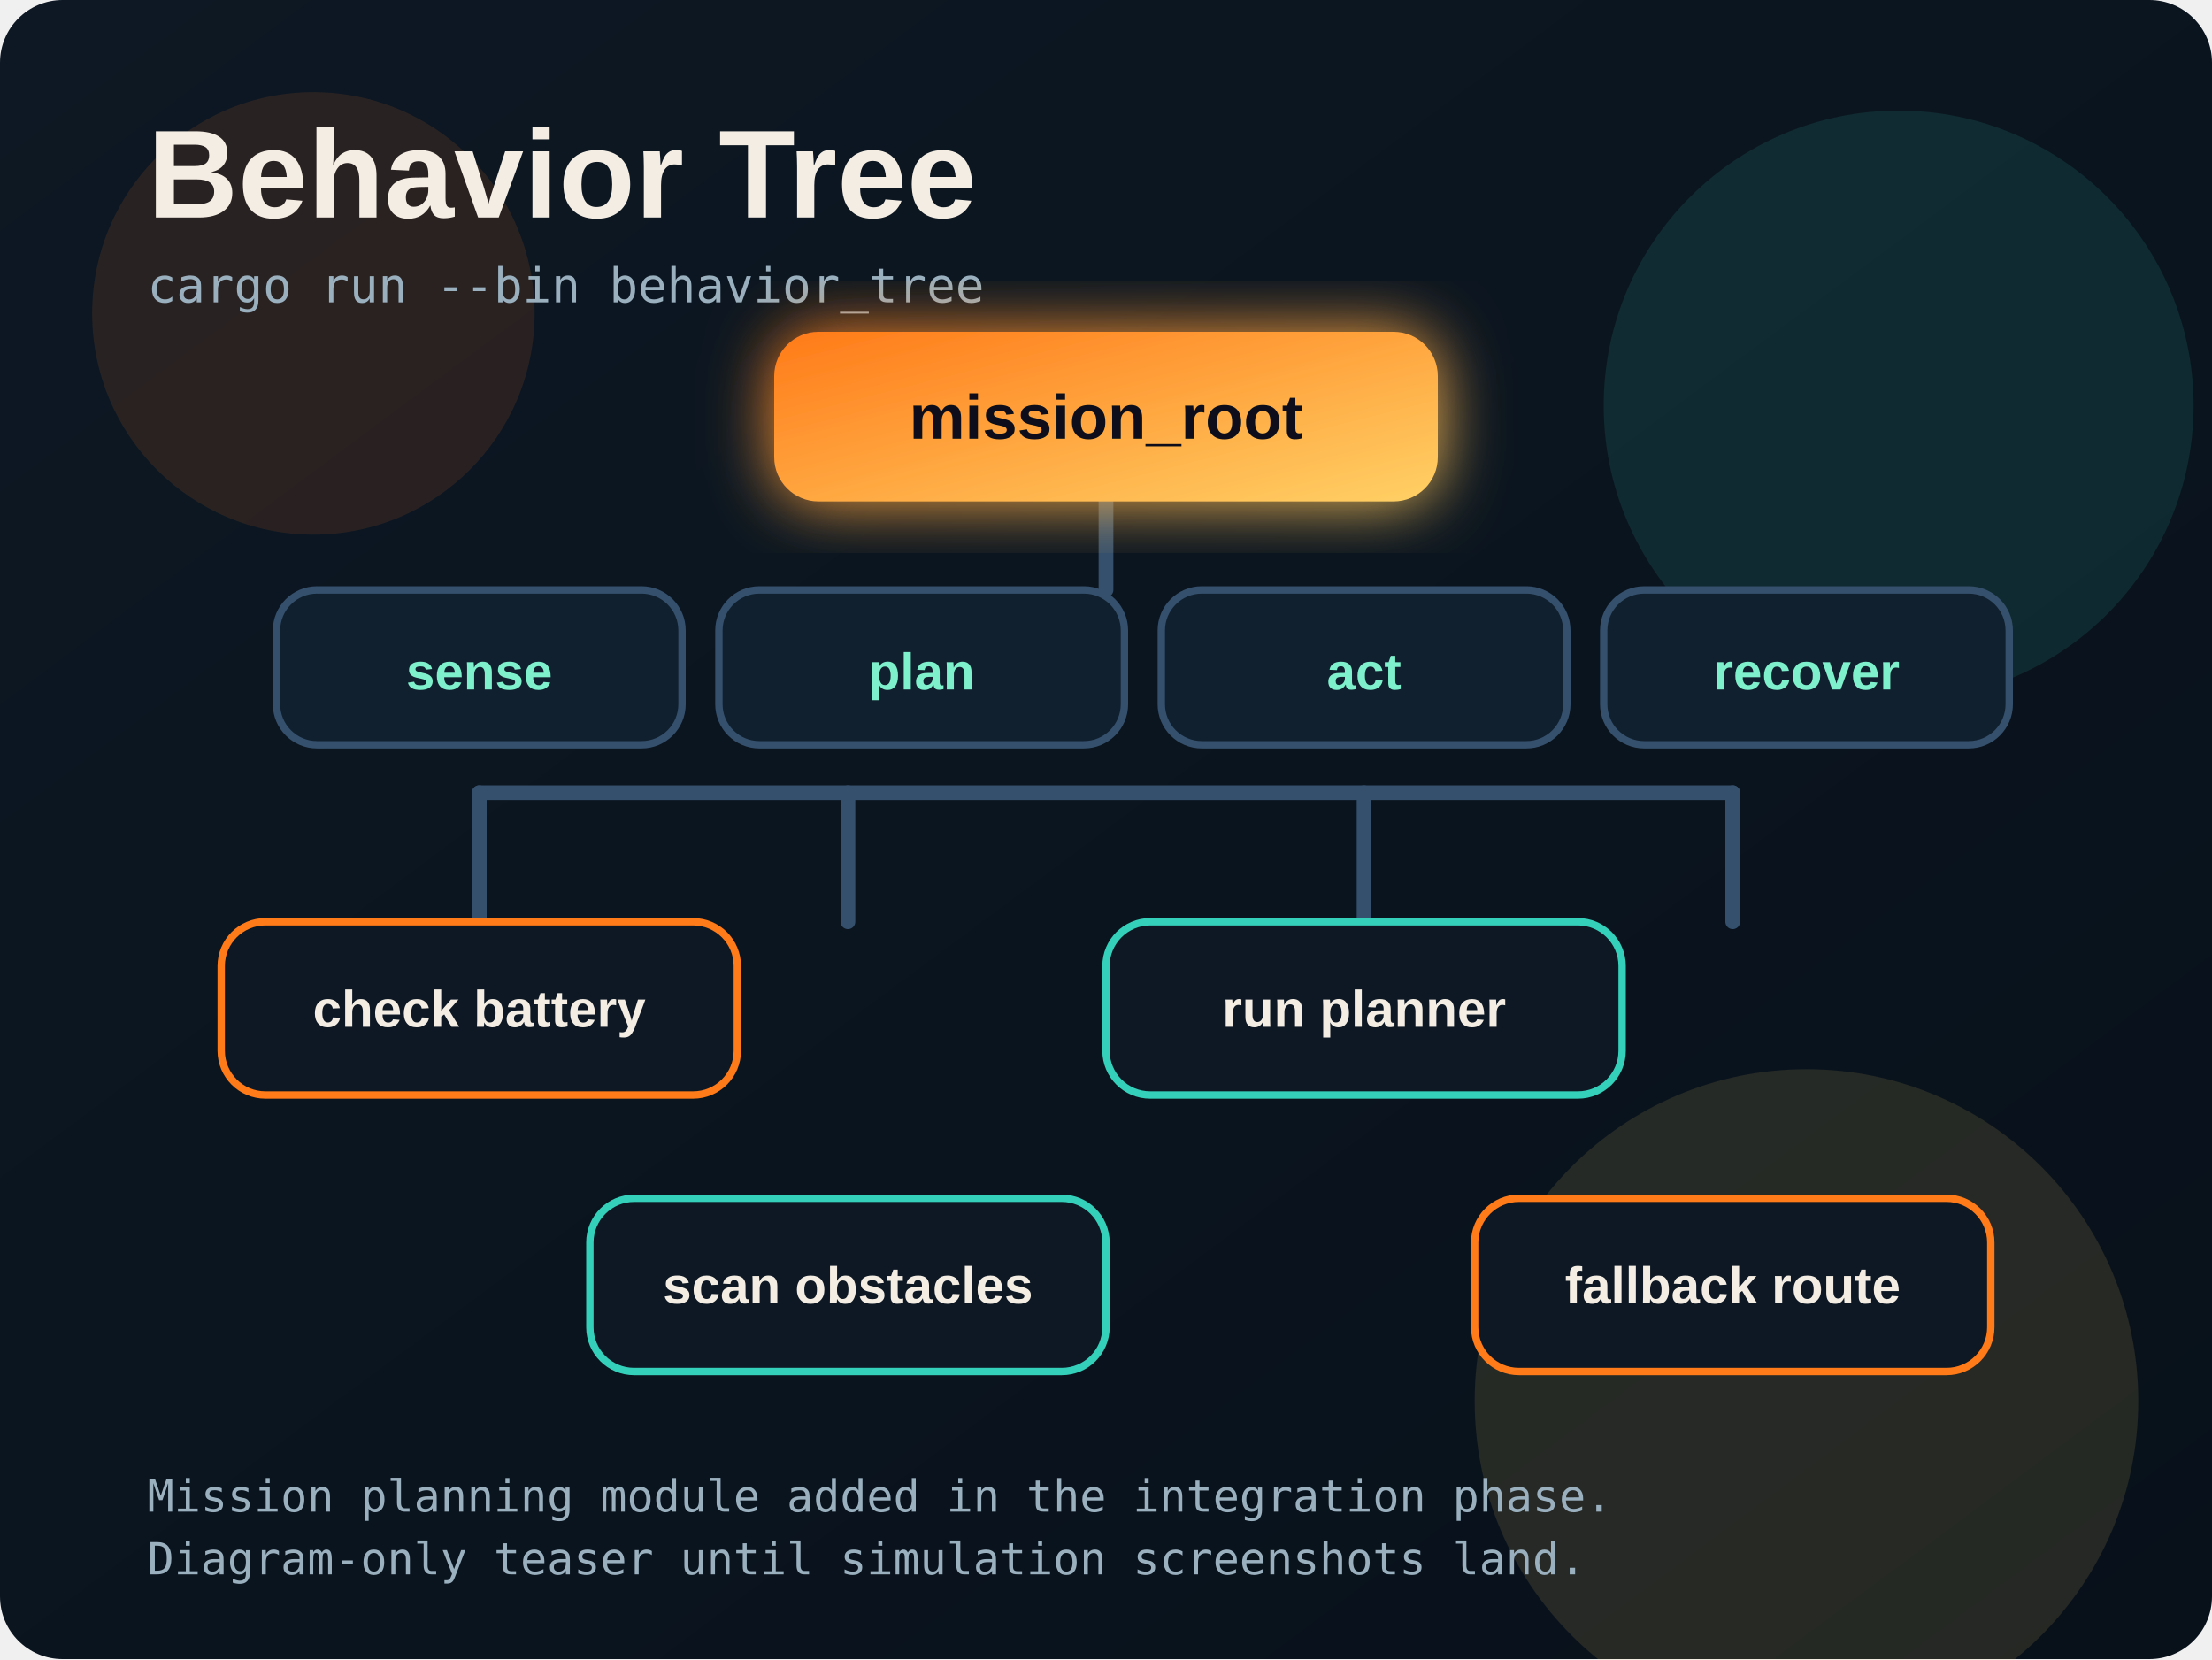
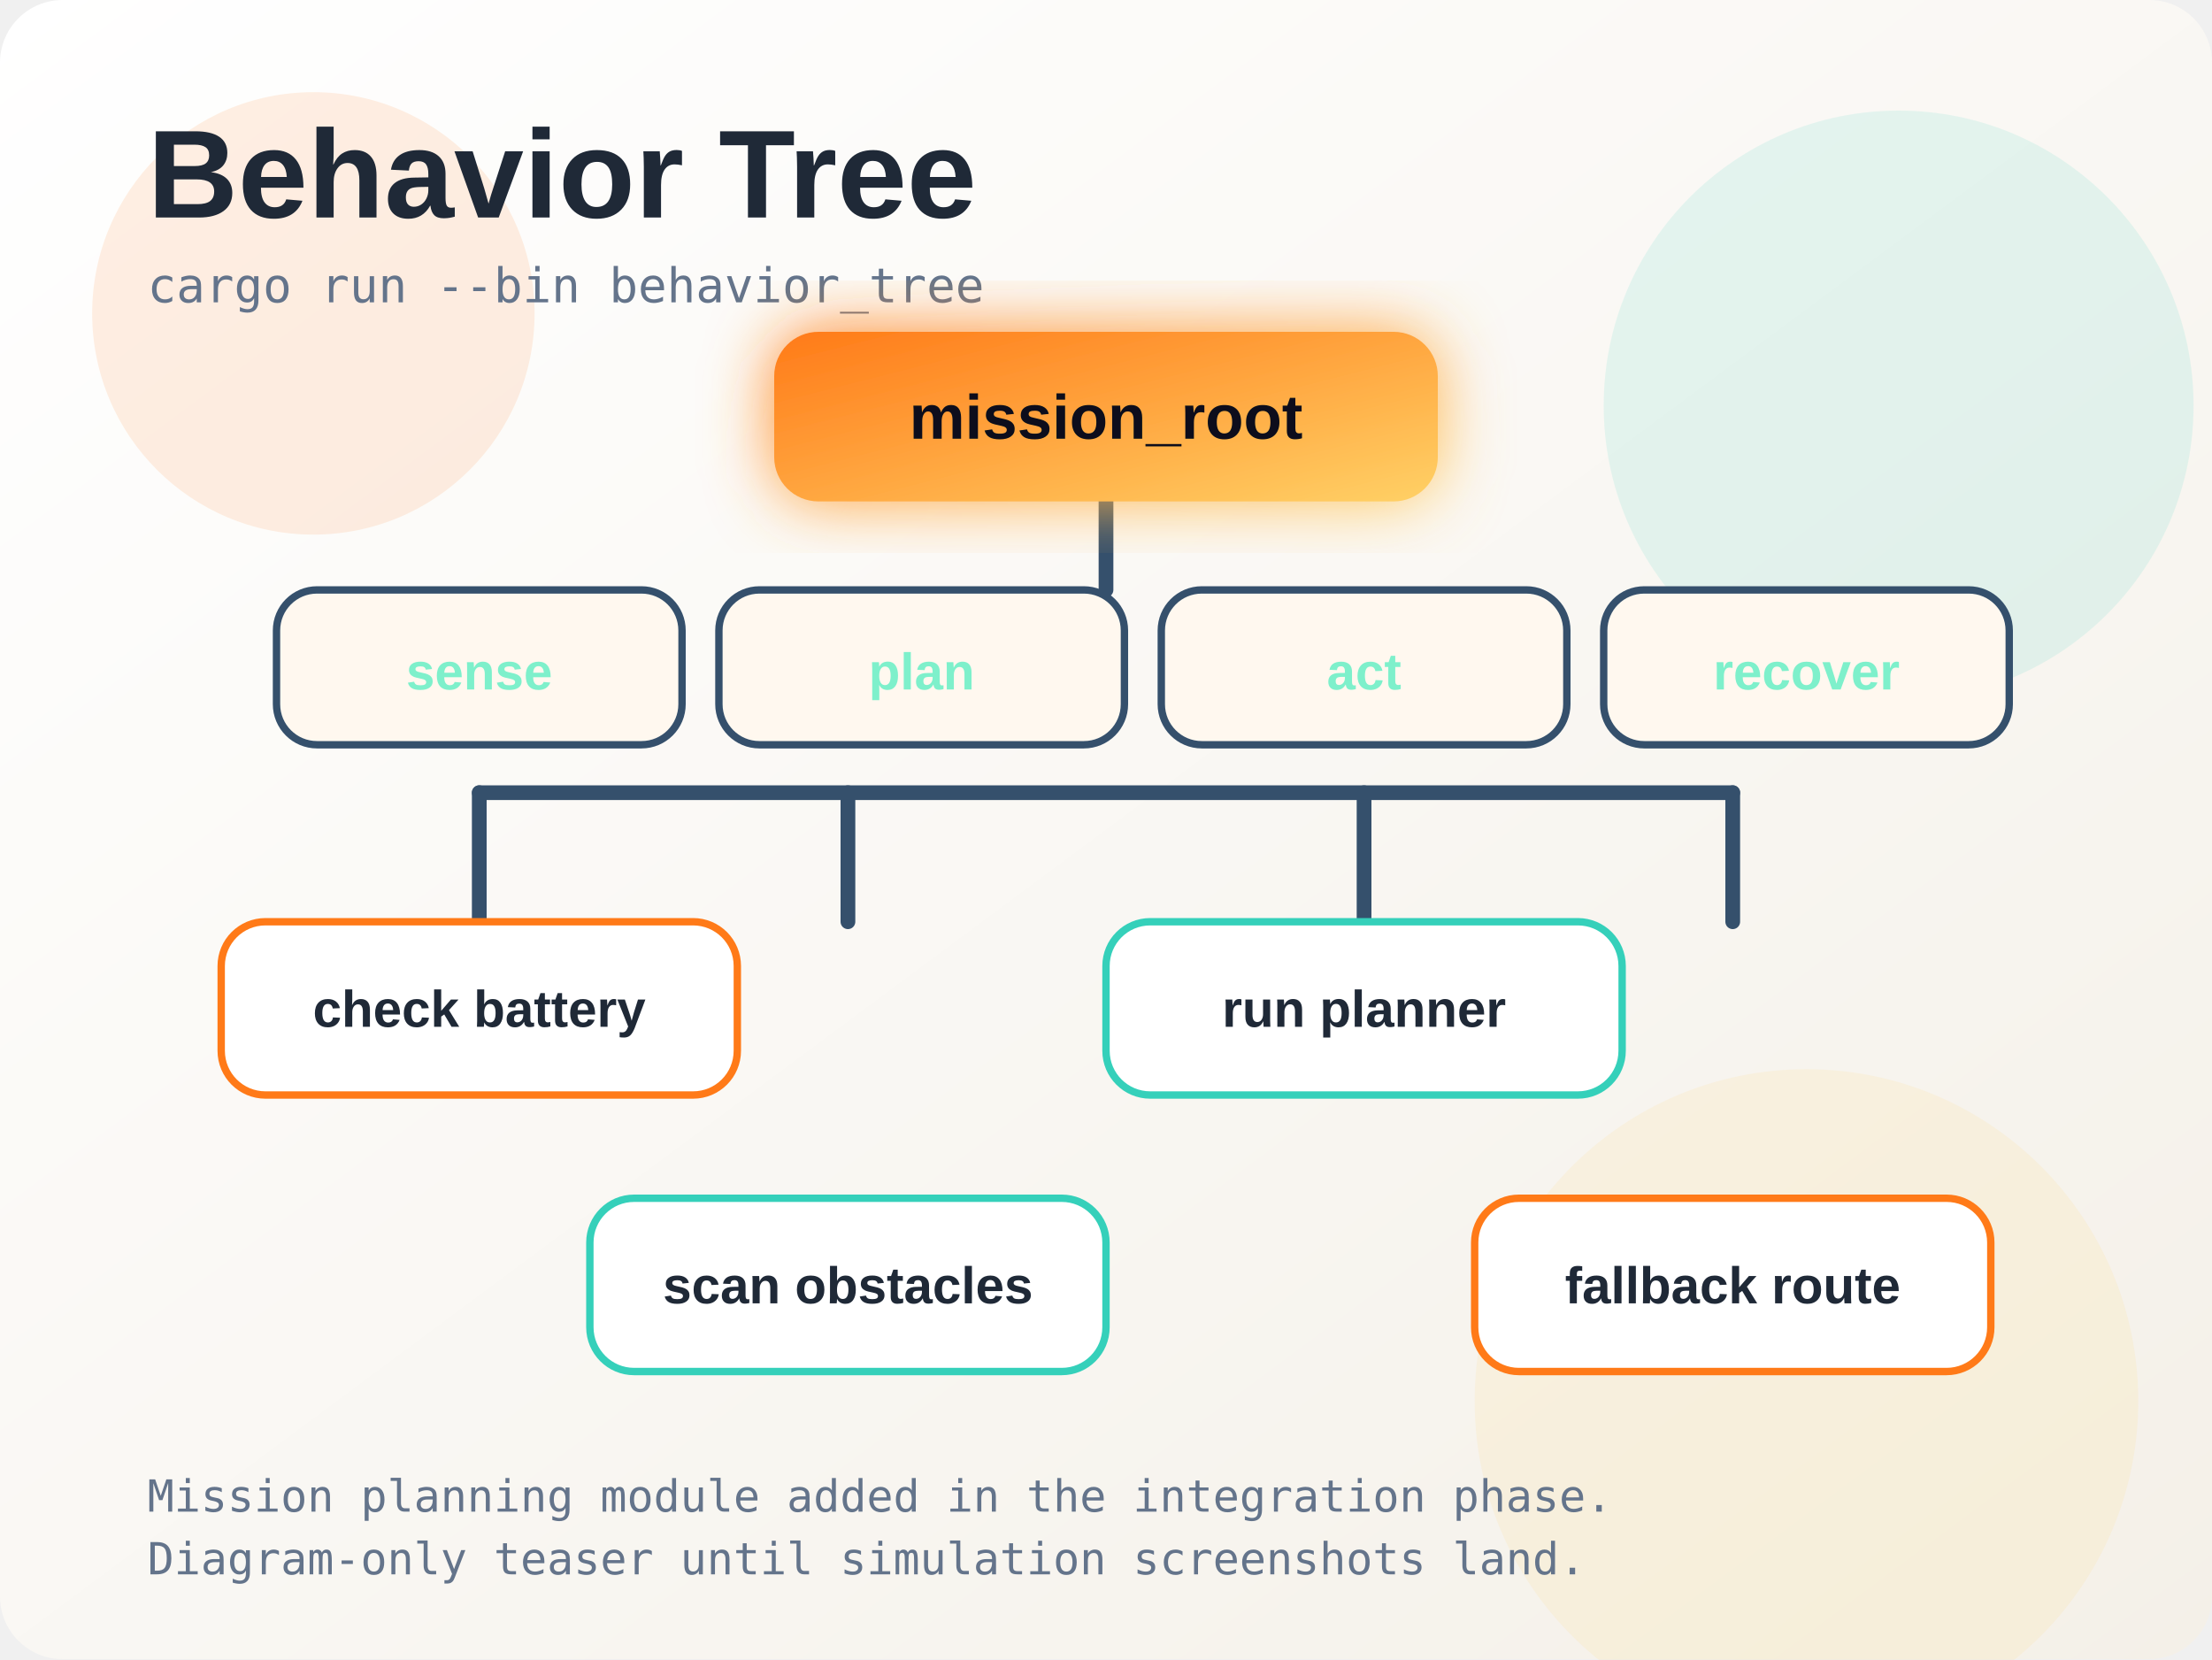
<svg xmlns="http://www.w3.org/2000/svg" viewBox="0 0 1200 900" role="img" aria-labelledby="title desc">
  <defs>
    <linearGradient id="bg" x1="0%" y1="0%" x2="100%" y2="100%">
-       <stop offset="0%" stop-color="#0d1824" />
-       <stop offset="100%" stop-color="#08111a" />
+       <stop offset="0%" stop-color="#ffffff" />
+       <stop offset="100%" stop-color="#f4f0e8" />
    </linearGradient>
    <linearGradient id="accent" x1="0%" y1="0%" x2="100%" y2="100%">
      <stop offset="0%" stop-color="#35d0ba" />
      <stop offset="100%" stop-color="#7ef0cb" />
    </linearGradient>
    <linearGradient id="accentWarm" x1="0%" y1="0%" x2="100%" y2="100%">
      <stop offset="0%" stop-color="#ff7a18" />
      <stop offset="100%" stop-color="#ffd166" />
    </linearGradient>
    <filter id="glow" x="-30%" y="-30%" width="160%" height="160%">
      <feGaussianBlur stdDeviation="18" result="blur" />
      <feMerge>
        <feMergeNode in="blur" />
        <feMergeNode in="SourceGraphic" />
      </feMerge>
    </filter>
  </defs>
  <rect width="1200" height="900" rx="34" fill="url(#bg)" />
  <g opacity="0.12">
    <circle cx="170" cy="170" r="120" fill="#ff7a18" />
    <circle cx="1030" cy="220" r="160" fill="#35d0ba" />
    <circle cx="980" cy="760" r="180" fill="#ffd166" />
  </g>
-   <text x="80" y="118" fill="#f4ede3" font-size="68" font-family="Space Grotesk, Arial, sans-serif" font-weight="700">Behavior Tree</text>
-   <text x="80" y="164" fill="#9ab0bf" font-size="26" font-family="IBM Plex Mono, monospace">cargo run --bin behavior_tree</text>
+   <text x="80" y="118" fill="#1f2937" font-size="68" font-family="Space Grotesk, Arial, sans-serif" font-weight="700">Behavior Tree</text>
+   <text x="80" y="164" fill="#64748b" font-size="26" font-family="IBM Plex Mono, monospace">cargo run --bin behavior_tree</text>
  <g stroke="#35506c" stroke-width="8" stroke-linecap="round">
    <path d="M600 230v90" />
    <path d="M260 430h680" />
    <path d="M260 430v70" />
    <path d="M460 430v70" />
    <path d="M740 430v70" />
    <path d="M940 430v70" />
  </g>
  <g filter="url(#glow)">
    <rect x="420" y="180" width="360" height="92" rx="24" fill="url(#accentWarm)" />
    <text x="600" y="238" text-anchor="middle" fill="#08111a" font-size="34" font-family="Space Grotesk, Arial, sans-serif" font-weight="700">mission_root</text>
  </g>
  <g>
-     <rect x="150" y="320" width="220" height="84" rx="22" fill="#10202f" stroke="#35506c" stroke-width="4" />
-     <rect x="390" y="320" width="220" height="84" rx="22" fill="#10202f" stroke="#35506c" stroke-width="4" />
-     <rect x="630" y="320" width="220" height="84" rx="22" fill="#10202f" stroke="#35506c" stroke-width="4" />
-     <rect x="870" y="320" width="220" height="84" rx="22" fill="#10202f" stroke="#35506c" stroke-width="4" />
+     <rect x="150" y="320" width="220" height="84" rx="22" fill="#fff8ef" stroke="#35506c" stroke-width="4" />
+     <rect x="390" y="320" width="220" height="84" rx="22" fill="#fff8ef" stroke="#35506c" stroke-width="4" />
+     <rect x="630" y="320" width="220" height="84" rx="22" fill="#fff8ef" stroke="#35506c" stroke-width="4" />
+     <rect x="870" y="320" width="220" height="84" rx="22" fill="#fff8ef" stroke="#35506c" stroke-width="4" />
    <text x="260" y="374" text-anchor="middle" fill="#7ef0cb" font-size="28" font-family="Space Grotesk, Arial, sans-serif" font-weight="600">sense</text>
    <text x="500" y="374" text-anchor="middle" fill="#7ef0cb" font-size="28" font-family="Space Grotesk, Arial, sans-serif" font-weight="600">plan</text>
    <text x="740" y="374" text-anchor="middle" fill="#7ef0cb" font-size="28" font-family="Space Grotesk, Arial, sans-serif" font-weight="600">act</text>
    <text x="980" y="374" text-anchor="middle" fill="#7ef0cb" font-size="28" font-family="Space Grotesk, Arial, sans-serif" font-weight="600">recover</text>
  </g>
  <g>
-     <rect x="120" y="500" width="280" height="94" rx="24" fill="#0d1824" stroke="#ff7a18" stroke-width="4" />
-     <rect x="320" y="650" width="280" height="94" rx="24" fill="#0d1824" stroke="#35d0ba" stroke-width="4" />
-     <rect x="600" y="500" width="280" height="94" rx="24" fill="#0d1824" stroke="#35d0ba" stroke-width="4" />
-     <rect x="800" y="650" width="280" height="94" rx="24" fill="#0d1824" stroke="#ff7a18" stroke-width="4" />
-     <text x="260" y="557" text-anchor="middle" fill="#f4ede3" font-size="28" font-family="Space Grotesk, Arial, sans-serif" font-weight="600">check battery</text>
-     <text x="460" y="707" text-anchor="middle" fill="#f4ede3" font-size="28" font-family="Space Grotesk, Arial, sans-serif" font-weight="600">scan obstacles</text>
-     <text x="740" y="557" text-anchor="middle" fill="#f4ede3" font-size="28" font-family="Space Grotesk, Arial, sans-serif" font-weight="600">run planner</text>
-     <text x="940" y="707" text-anchor="middle" fill="#f4ede3" font-size="28" font-family="Space Grotesk, Arial, sans-serif" font-weight="600">fallback route</text>
+     <rect x="120" y="500" width="280" height="94" rx="24" fill="#ffffff" stroke="#ff7a18" stroke-width="4" />
+     <rect x="320" y="650" width="280" height="94" rx="24" fill="#ffffff" stroke="#35d0ba" stroke-width="4" />
+     <rect x="600" y="500" width="280" height="94" rx="24" fill="#ffffff" stroke="#35d0ba" stroke-width="4" />
+     <rect x="800" y="650" width="280" height="94" rx="24" fill="#ffffff" stroke="#ff7a18" stroke-width="4" />
+     <text x="260" y="557" text-anchor="middle" fill="#1f2937" font-size="28" font-family="Space Grotesk, Arial, sans-serif" font-weight="600">check battery</text>
+     <text x="460" y="707" text-anchor="middle" fill="#1f2937" font-size="28" font-family="Space Grotesk, Arial, sans-serif" font-weight="600">scan obstacles</text>
+     <text x="740" y="557" text-anchor="middle" fill="#1f2937" font-size="28" font-family="Space Grotesk, Arial, sans-serif" font-weight="600">run planner</text>
+     <text x="940" y="707" text-anchor="middle" fill="#1f2937" font-size="28" font-family="Space Grotesk, Arial, sans-serif" font-weight="600">fallback route</text>
  </g>
-   <g fill="#9ab0bf" font-size="24" font-family="IBM Plex Mono, monospace">
+   <g fill="#64748b" font-size="24" font-family="IBM Plex Mono, monospace">
    <text x="80" y="820">Mission planning module added in the integration phase.</text>
    <text x="80" y="854">Diagram-only teaser until simulation screenshots land.</text>
  </g>
</svg>
